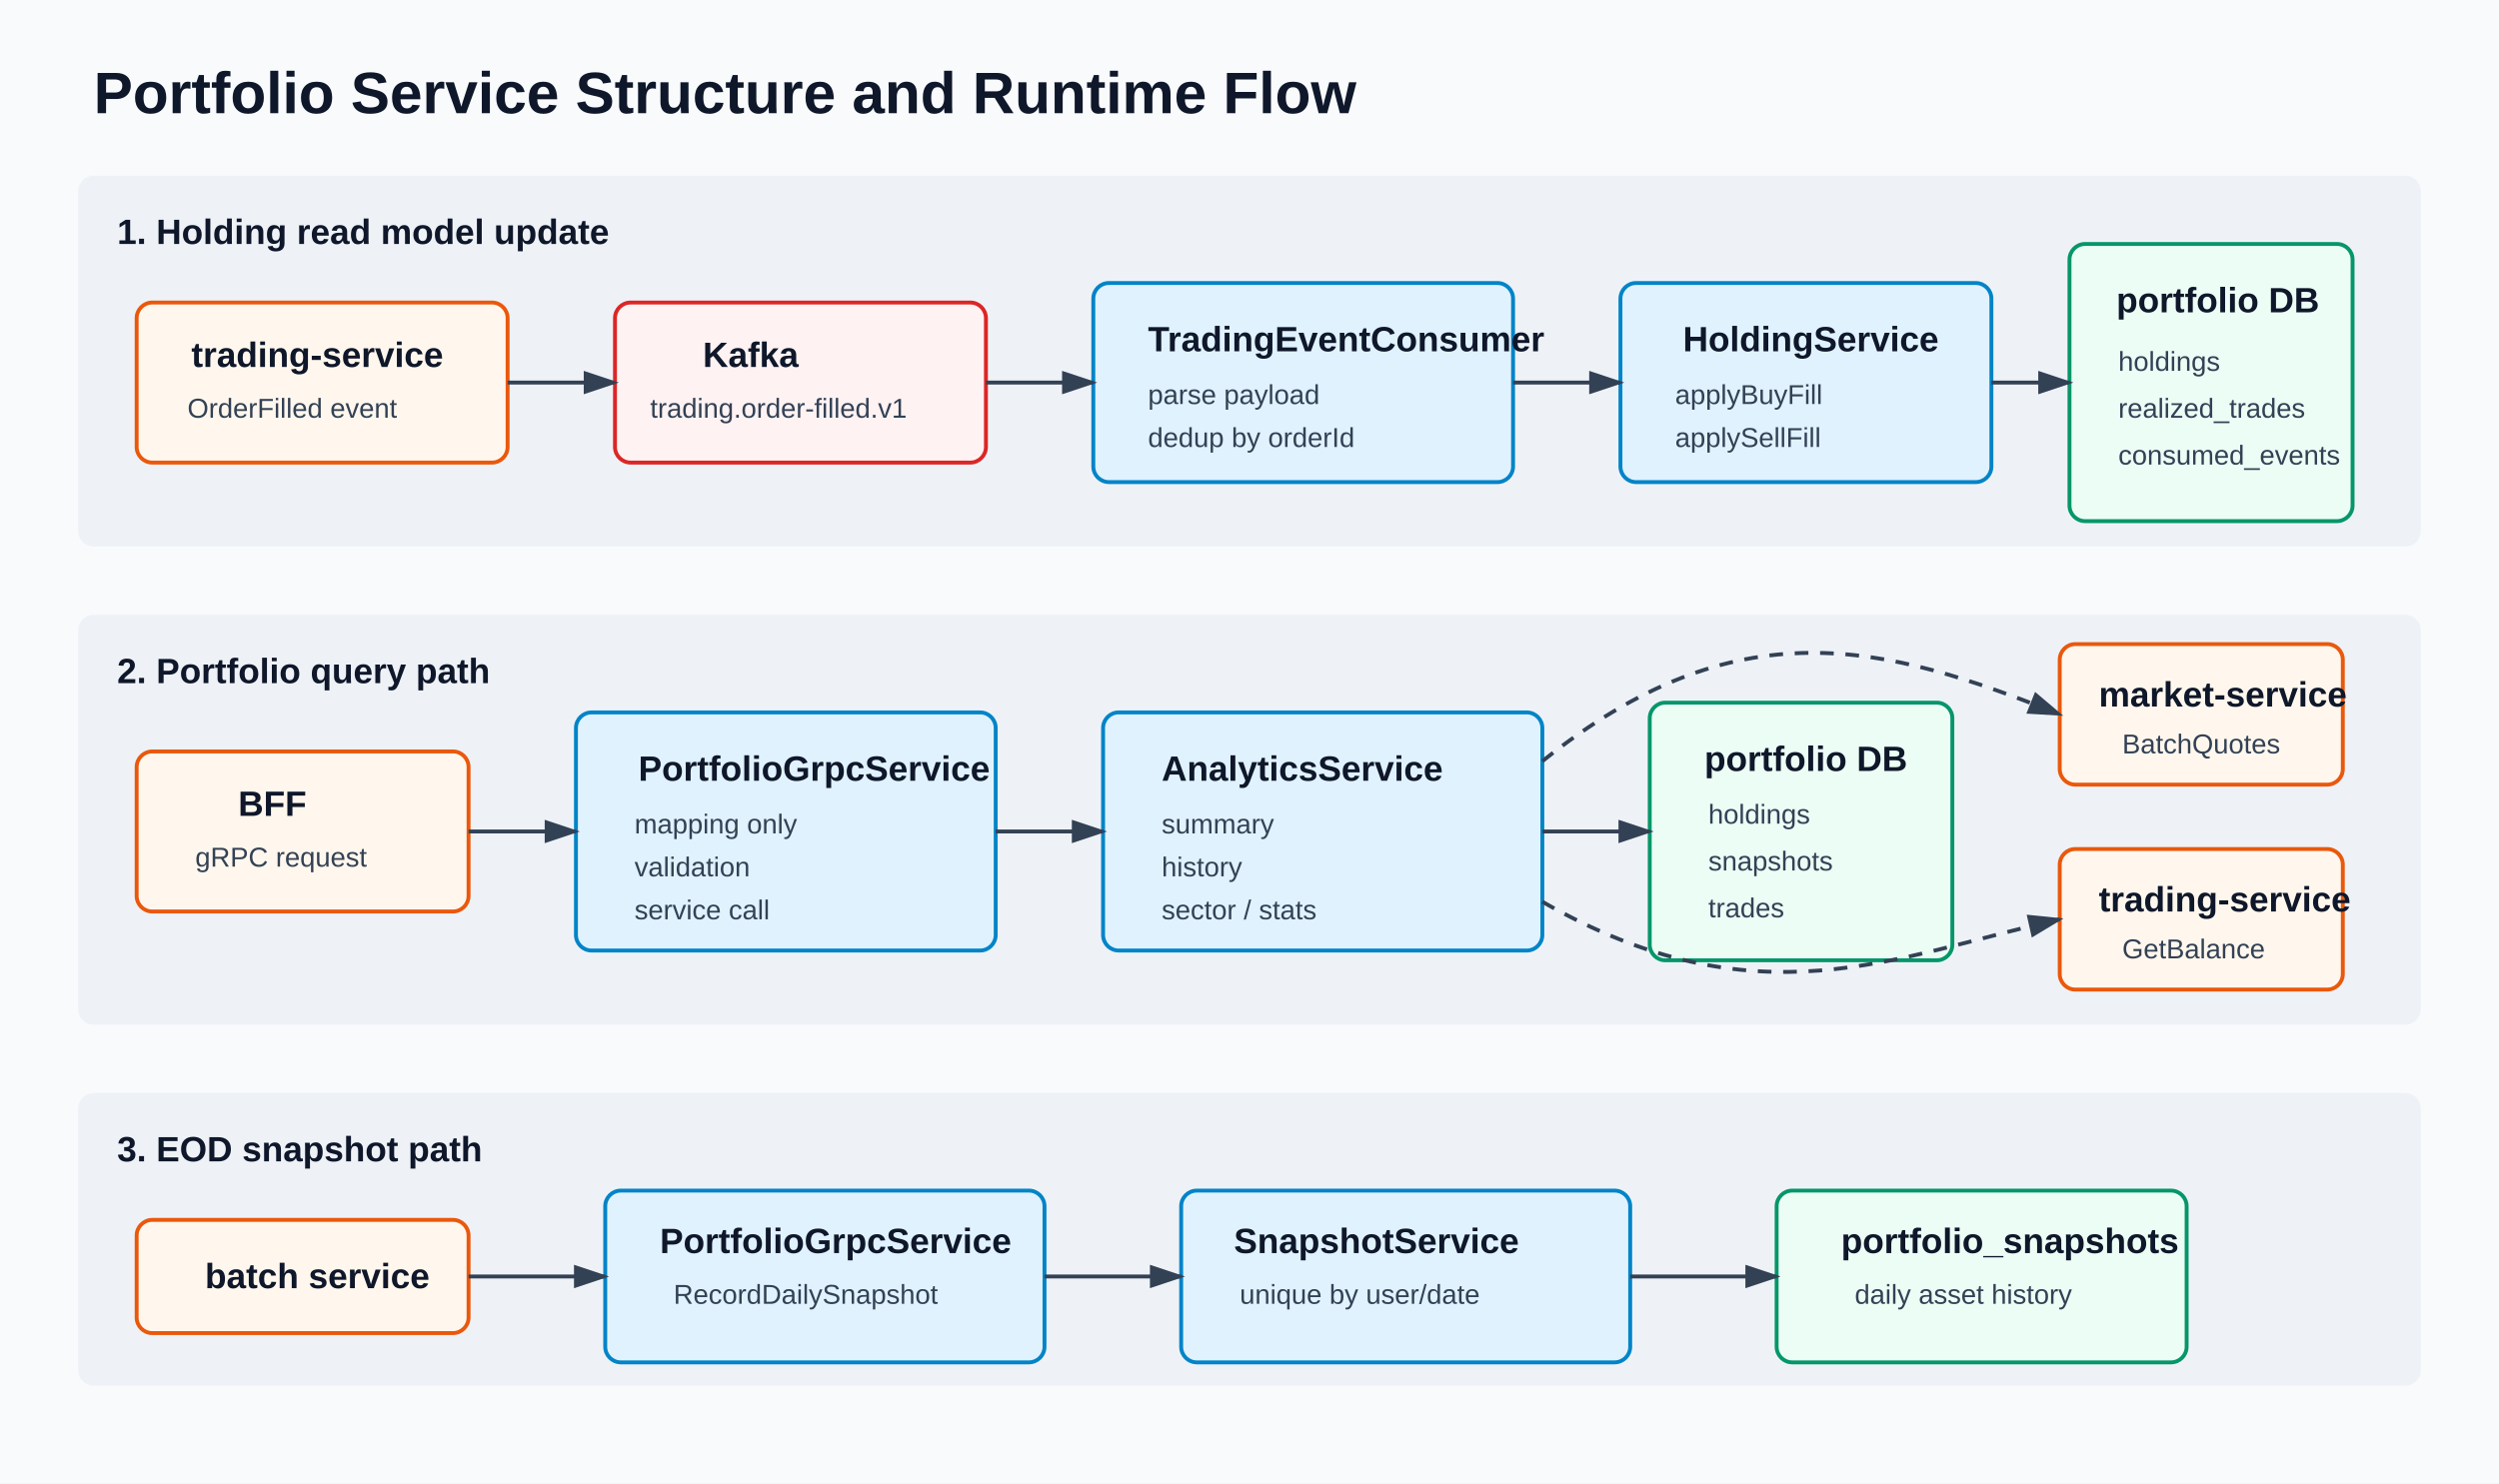
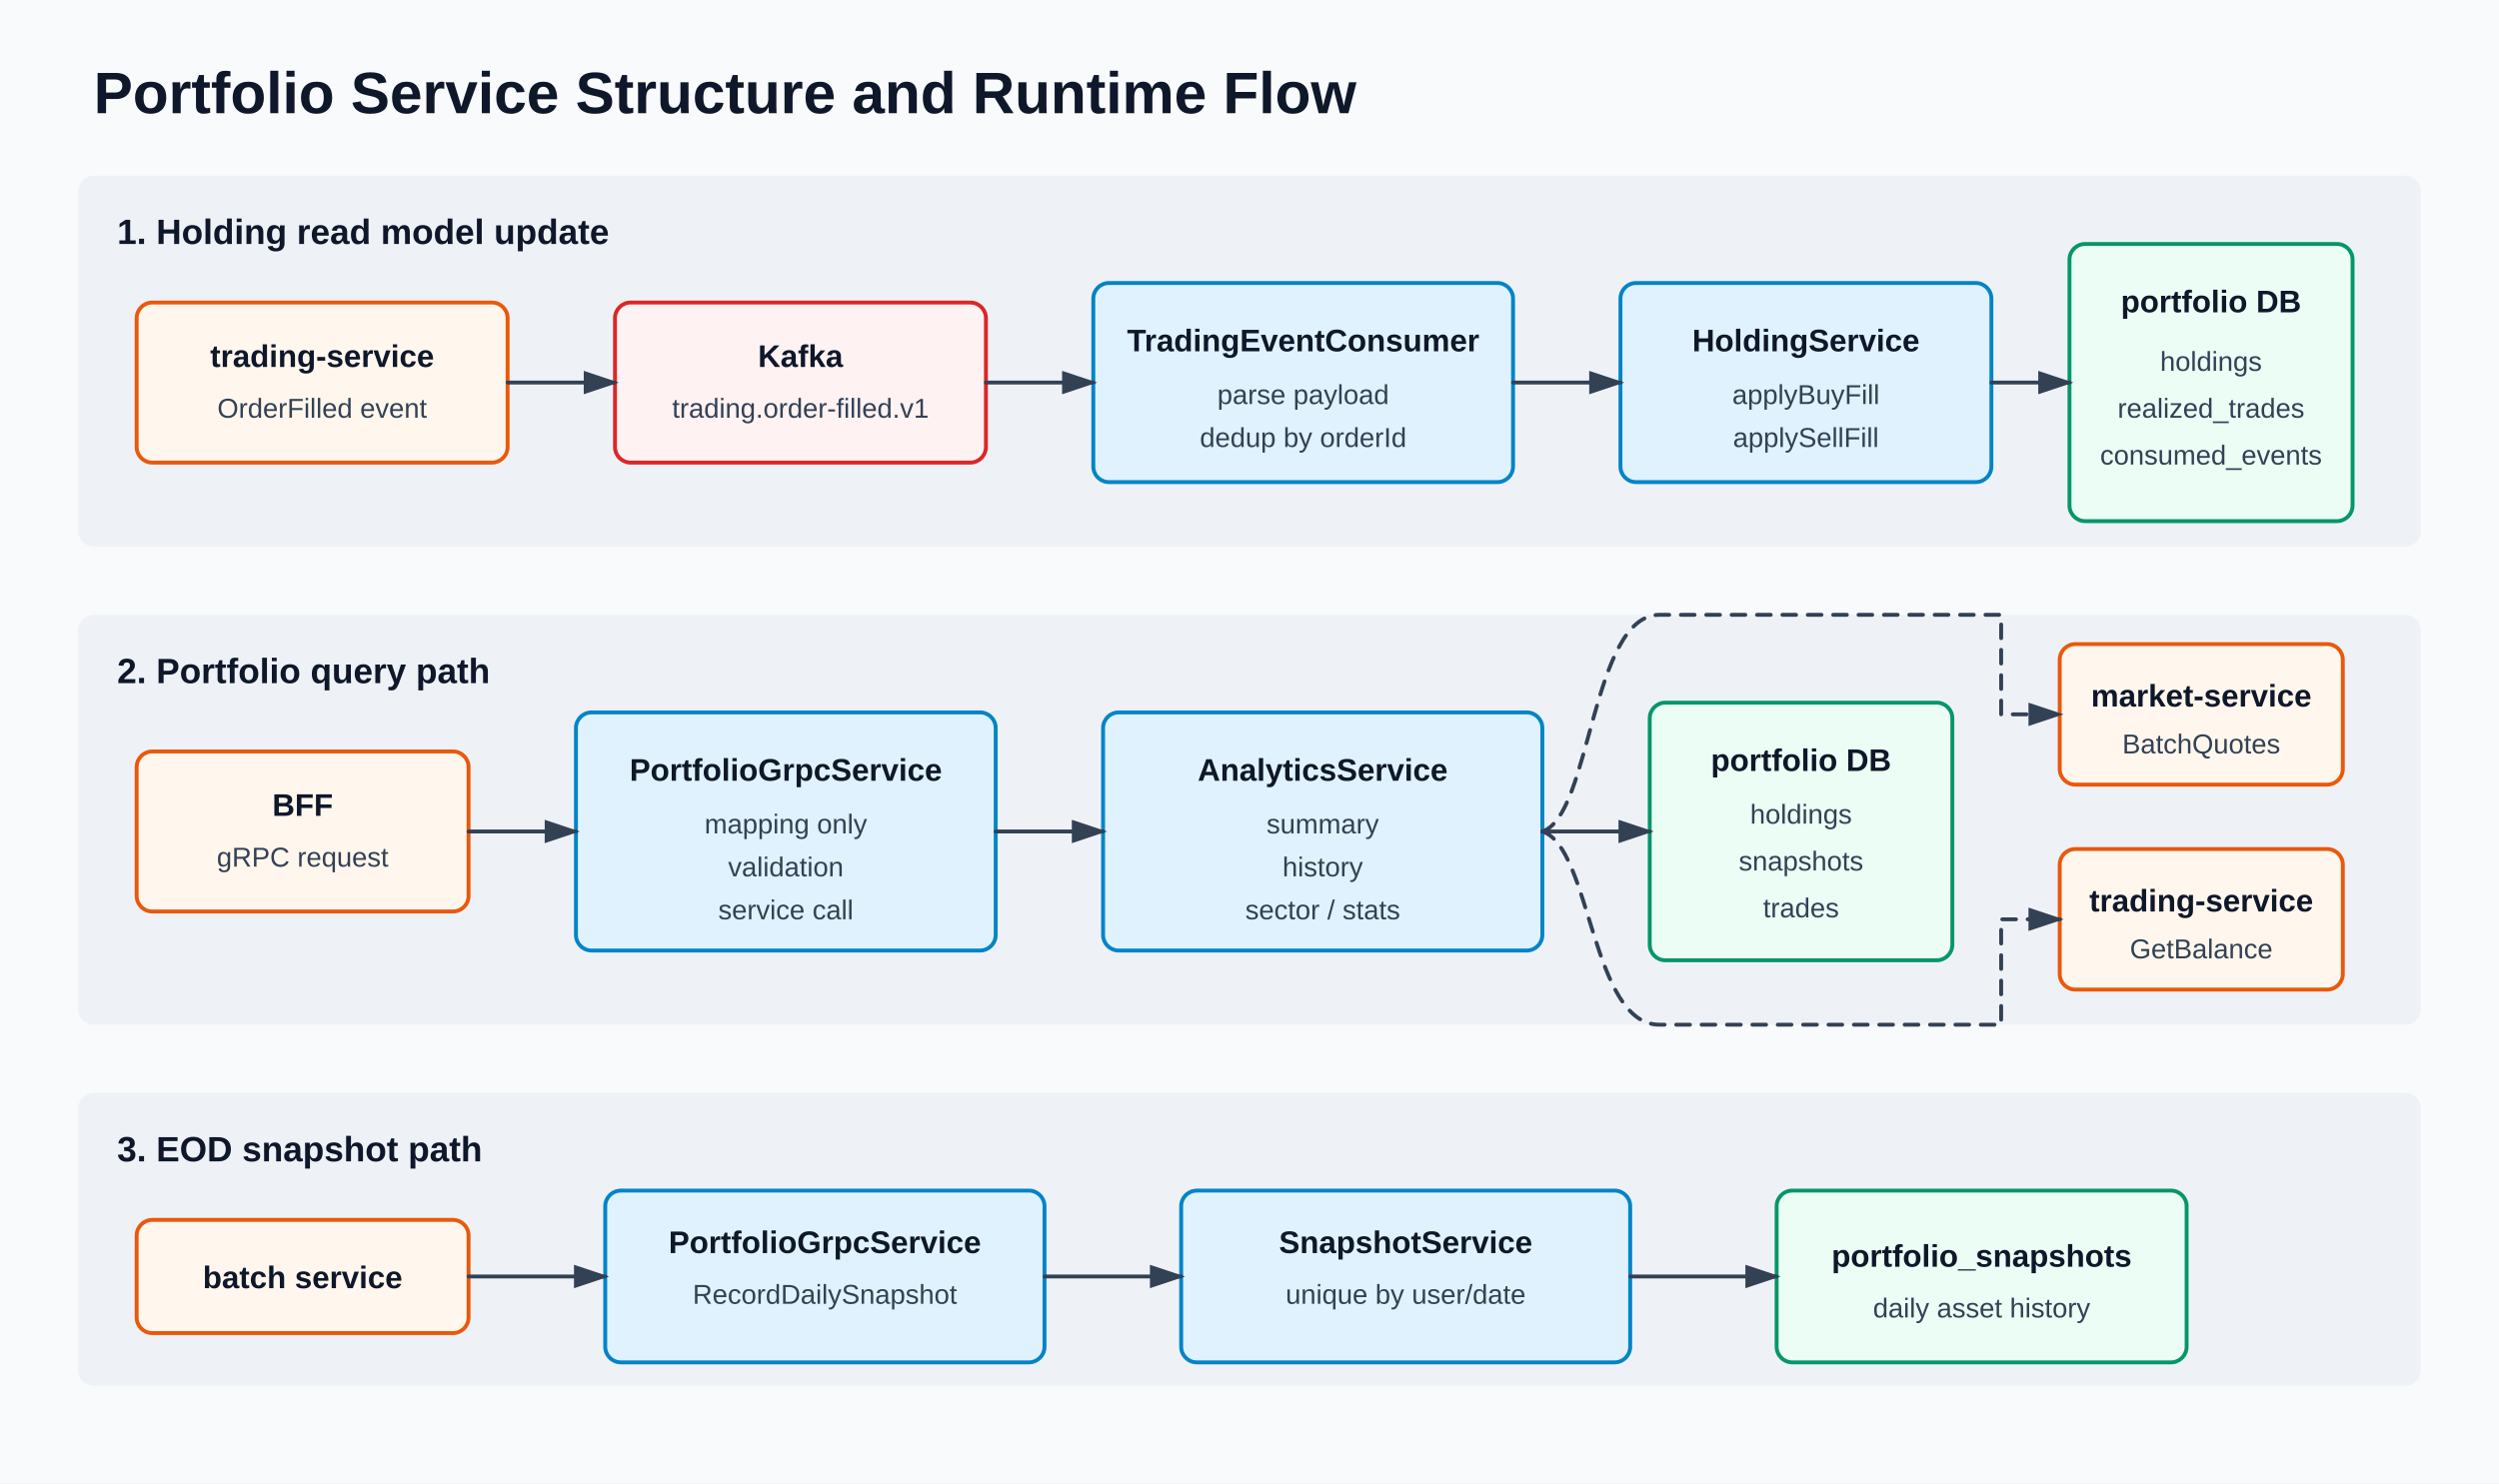
<svg xmlns="http://www.w3.org/2000/svg" width="1280" height="760" viewBox="0 0 1280 760">
  <defs>
    <style>
      .bg { fill: #f8fafc; }
      .band { fill: #eef2f7; }
      .title { font: 700 30px Arial, sans-serif; fill: #0f172a; }
      .label { font: 700 18px Arial, sans-serif; fill: #0f172a; }
+       .boxTitle { font: 700 16px Arial, sans-serif; fill: #0f172a; }
      .small { font: 14px Arial, sans-serif; fill: #334155; }
      .tiny { font: 12px Arial, sans-serif; fill: #475569; }
      .box { fill: #ffffff; stroke: #94a3b8; stroke-width: 2; rx: 8; }
      .service { fill: #e0f2fe; stroke: #0284c7; }
      .db { fill: #ecfdf5; stroke: #059669; }
      .external { fill: #fff7ed; stroke: #ea580c; }
      .event { fill: #fef2f2; stroke: #dc2626; }
-       .arrow { stroke: #334155; stroke-width: 2; fill: none; marker-end: url(#arrow); }
+       .arrow { stroke: #334155; stroke-width: 2; fill: none; marker-end: url(#arrow); stroke-linecap: round; stroke-linejoin: round; }
      .dashed { stroke-dasharray: 7 6; }
    </style>
    <marker id="arrow" markerWidth="10" markerHeight="10" refX="8" refY="3" orient="auto">
      <path d="M0,0 L0,6 L9,3 z" fill="#334155" />
    </marker>
  </defs>
  <rect class="bg" x="0" y="0" width="1280" height="760" />
  <text class="title" x="48" y="58">Portfolio Service Structure and Runtime Flow</text>
  <rect class="band" x="40" y="90" width="1200" height="190" rx="8" />
  <text class="label" x="60" y="125">1. Holding read model update</text>
  <rect class="box external" x="70" y="155" width="190" height="82" />
-   <text class="label" x="98" y="188">trading-service</text>
-   <text class="small" x="96" y="214">OrderFilled event</text>
+   <text class="boxTitle" x="165" y="188" text-anchor="middle">trading-service</text>
+   <text class="small" x="165" y="214" text-anchor="middle">OrderFilled event</text>
  <rect class="box event" x="315" y="155" width="190" height="82" />
-   <text class="label" x="360" y="188">Kafka</text>
-   <text class="small" x="333" y="214">trading.order-filled.v1</text>
+   <text class="boxTitle" x="410" y="188" text-anchor="middle">Kafka</text>
+   <text class="small" x="410" y="214" text-anchor="middle">trading.order-filled.v1</text>
  <rect class="box service" x="560" y="145" width="215" height="102" />
-   <text class="label" x="588" y="180">TradingEventConsumer</text>
-   <text class="small" x="588" y="207">parse payload</text>
-   <text class="small" x="588" y="229">dedup by orderId</text>
+   <text class="boxTitle" x="667.5" y="180" text-anchor="middle">TradingEventConsumer</text>
+   <text class="small" x="667.5" y="207" text-anchor="middle">parse payload</text>
+   <text class="small" x="667.5" y="229" text-anchor="middle">dedup by orderId</text>
  <rect class="box service" x="830" y="145" width="190" height="102" />
-   <text class="label" x="862" y="180">HoldingService</text>
-   <text class="small" x="858" y="207">applyBuyFill</text>
-   <text class="small" x="858" y="229">applySellFill</text>
+   <text class="boxTitle" x="925" y="180" text-anchor="middle">HoldingService</text>
+   <text class="small" x="925" y="207" text-anchor="middle">applyBuyFill</text>
+   <text class="small" x="925" y="229" text-anchor="middle">applySellFill</text>
  <rect class="box db" x="1060" y="125" width="145" height="142" />
-   <text class="label" x="1084" y="160">portfolio DB</text>
-   <text class="small" x="1085" y="190">holdings</text>
-   <text class="small" x="1085" y="214">realized_trades</text>
-   <text class="small" x="1085" y="238">consumed_events</text>
+   <text class="boxTitle" x="1132.5" y="160" text-anchor="middle">portfolio DB</text>
+   <text class="small" x="1132.5" y="190" text-anchor="middle">holdings</text>
+   <text class="small" x="1132.5" y="214" text-anchor="middle">realized_trades</text>
+   <text class="small" x="1132.5" y="238" text-anchor="middle">consumed_events</text>
  <path class="arrow" d="M260 196 H315" />
  <path class="arrow" d="M505 196 H560" />
  <path class="arrow" d="M775 196 H830" />
  <path class="arrow" d="M1020 196 H1060" />
  <rect class="band" x="40" y="315" width="1200" height="210" rx="8" />
  <text class="label" x="60" y="350">2. Portfolio query path</text>
  <rect class="box external" x="70" y="385" width="170" height="82" />
-   <text class="label" x="122" y="418">BFF</text>
-   <text class="small" x="100" y="444">gRPC request</text>
+   <text class="boxTitle" x="155" y="418" text-anchor="middle">BFF</text>
+   <text class="small" x="155" y="444" text-anchor="middle">gRPC request</text>
  <rect class="box service" x="295" y="365" width="215" height="122" />
-   <text class="label" x="327" y="400">PortfolioGrpcService</text>
-   <text class="small" x="325" y="427">mapping only</text>
-   <text class="small" x="325" y="449">validation</text>
-   <text class="small" x="325" y="471">service call</text>
+   <text class="boxTitle" x="402.5" y="400" text-anchor="middle">PortfolioGrpcService</text>
+   <text class="small" x="402.5" y="427" text-anchor="middle">mapping only</text>
+   <text class="small" x="402.5" y="449" text-anchor="middle">validation</text>
+   <text class="small" x="402.5" y="471" text-anchor="middle">service call</text>
  <rect class="box service" x="565" y="365" width="225" height="122" />
-   <text class="label" x="595" y="400">AnalyticsService</text>
-   <text class="small" x="595" y="427">summary</text>
-   <text class="small" x="595" y="449">history</text>
-   <text class="small" x="595" y="471">sector / stats</text>
+   <text class="boxTitle" x="677.5" y="400" text-anchor="middle">AnalyticsService</text>
+   <text class="small" x="677.5" y="427" text-anchor="middle">summary</text>
+   <text class="small" x="677.5" y="449" text-anchor="middle">history</text>
+   <text class="small" x="677.5" y="471" text-anchor="middle">sector / stats</text>
  <rect class="box db" x="845" y="360" width="155" height="132" />
-   <text class="label" x="873" y="395">portfolio DB</text>
-   <text class="small" x="875" y="422">holdings</text>
-   <text class="small" x="875" y="446">snapshots</text>
-   <text class="small" x="875" y="470">trades</text>
+   <text class="boxTitle" x="922.5" y="395" text-anchor="middle">portfolio DB</text>
+   <text class="small" x="922.5" y="422" text-anchor="middle">holdings</text>
+   <text class="small" x="922.5" y="446" text-anchor="middle">snapshots</text>
+   <text class="small" x="922.5" y="470" text-anchor="middle">trades</text>
  <rect class="box external" x="1055" y="330" width="145" height="72" />
-   <text class="label" x="1075" y="362">market-service</text>
-   <text class="small" x="1087" y="386">BatchQuotes</text>
+   <text class="boxTitle" x="1127.5" y="362" text-anchor="middle">market-service</text>
+   <text class="small" x="1127.5" y="386" text-anchor="middle">BatchQuotes</text>
  <rect class="box external" x="1055" y="435" width="145" height="72" />
-   <text class="label" x="1075" y="467">trading-service</text>
-   <text class="small" x="1087" y="491">GetBalance</text>
+   <text class="boxTitle" x="1127.5" y="467" text-anchor="middle">trading-service</text>
+   <text class="small" x="1127.5" y="491" text-anchor="middle">GetBalance</text>
  <path class="arrow" d="M240 426 H295" />
  <path class="arrow" d="M510 426 H565" />
  <path class="arrow" d="M790 426 H845" />
-   <path class="arrow dashed" d="M790 390 C890 310 965 330 1055 366" />
-   <path class="arrow dashed" d="M790 462 C900 525 970 490 1055 471" />
+   <path class="arrow dashed" d="M790 426 C815 418 815 315 850 315 H1025 V366 H1055" />
+   <path class="arrow dashed" d="M790 426 C815 434 815 525 850 525 H1025 V471 H1055" />
  <rect class="band" x="40" y="560" width="1200" height="150" rx="8" />
  <text class="label" x="60" y="595">3. EOD snapshot path</text>
  <rect class="box external" x="70" y="625" width="170" height="58" />
-   <text class="label" x="105" y="660">batch service</text>
+   <text class="boxTitle" x="155" y="660" text-anchor="middle">batch service</text>
  <rect class="box service" x="310" y="610" width="225" height="88" />
-   <text class="label" x="338" y="642">PortfolioGrpcService</text>
-   <text class="small" x="345" y="668">RecordDailySnapshot</text>
+   <text class="boxTitle" x="422.5" y="642" text-anchor="middle">PortfolioGrpcService</text>
+   <text class="small" x="422.5" y="668" text-anchor="middle">RecordDailySnapshot</text>
  <rect class="box service" x="605" y="610" width="230" height="88" />
-   <text class="label" x="632" y="642">SnapshotService</text>
-   <text class="small" x="635" y="668">unique by user/date</text>
+   <text class="boxTitle" x="720" y="642" text-anchor="middle">SnapshotService</text>
+   <text class="small" x="720" y="668" text-anchor="middle">unique by user/date</text>
  <rect class="box db" x="910" y="610" width="210" height="88" />
-   <text class="label" x="943" y="642">portfolio_snapshots</text>
-   <text class="small" x="950" y="668">daily asset history</text>
+   <text class="boxTitle" x="1015" y="649" text-anchor="middle">portfolio_snapshots</text>
+   <text class="small" x="1015" y="675" text-anchor="middle">daily asset history</text>
  <path class="arrow" d="M240 654 H310" />
  <path class="arrow" d="M535 654 H605" />
  <path class="arrow" d="M835 654 H910" />
</svg>
